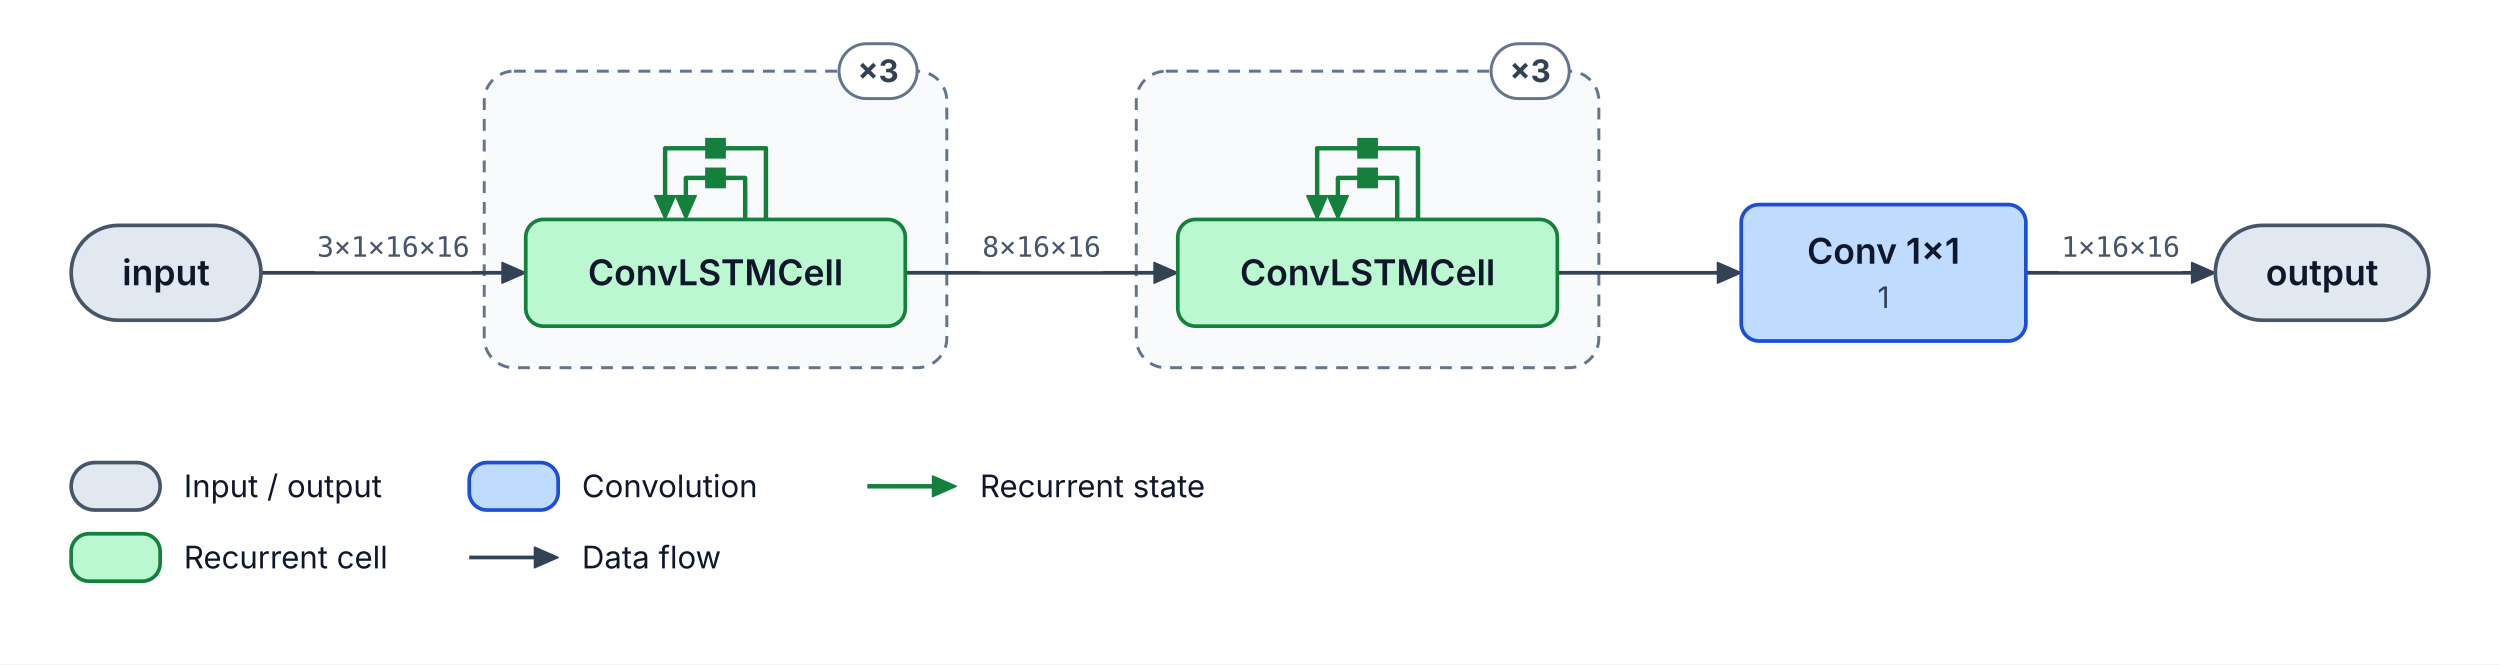
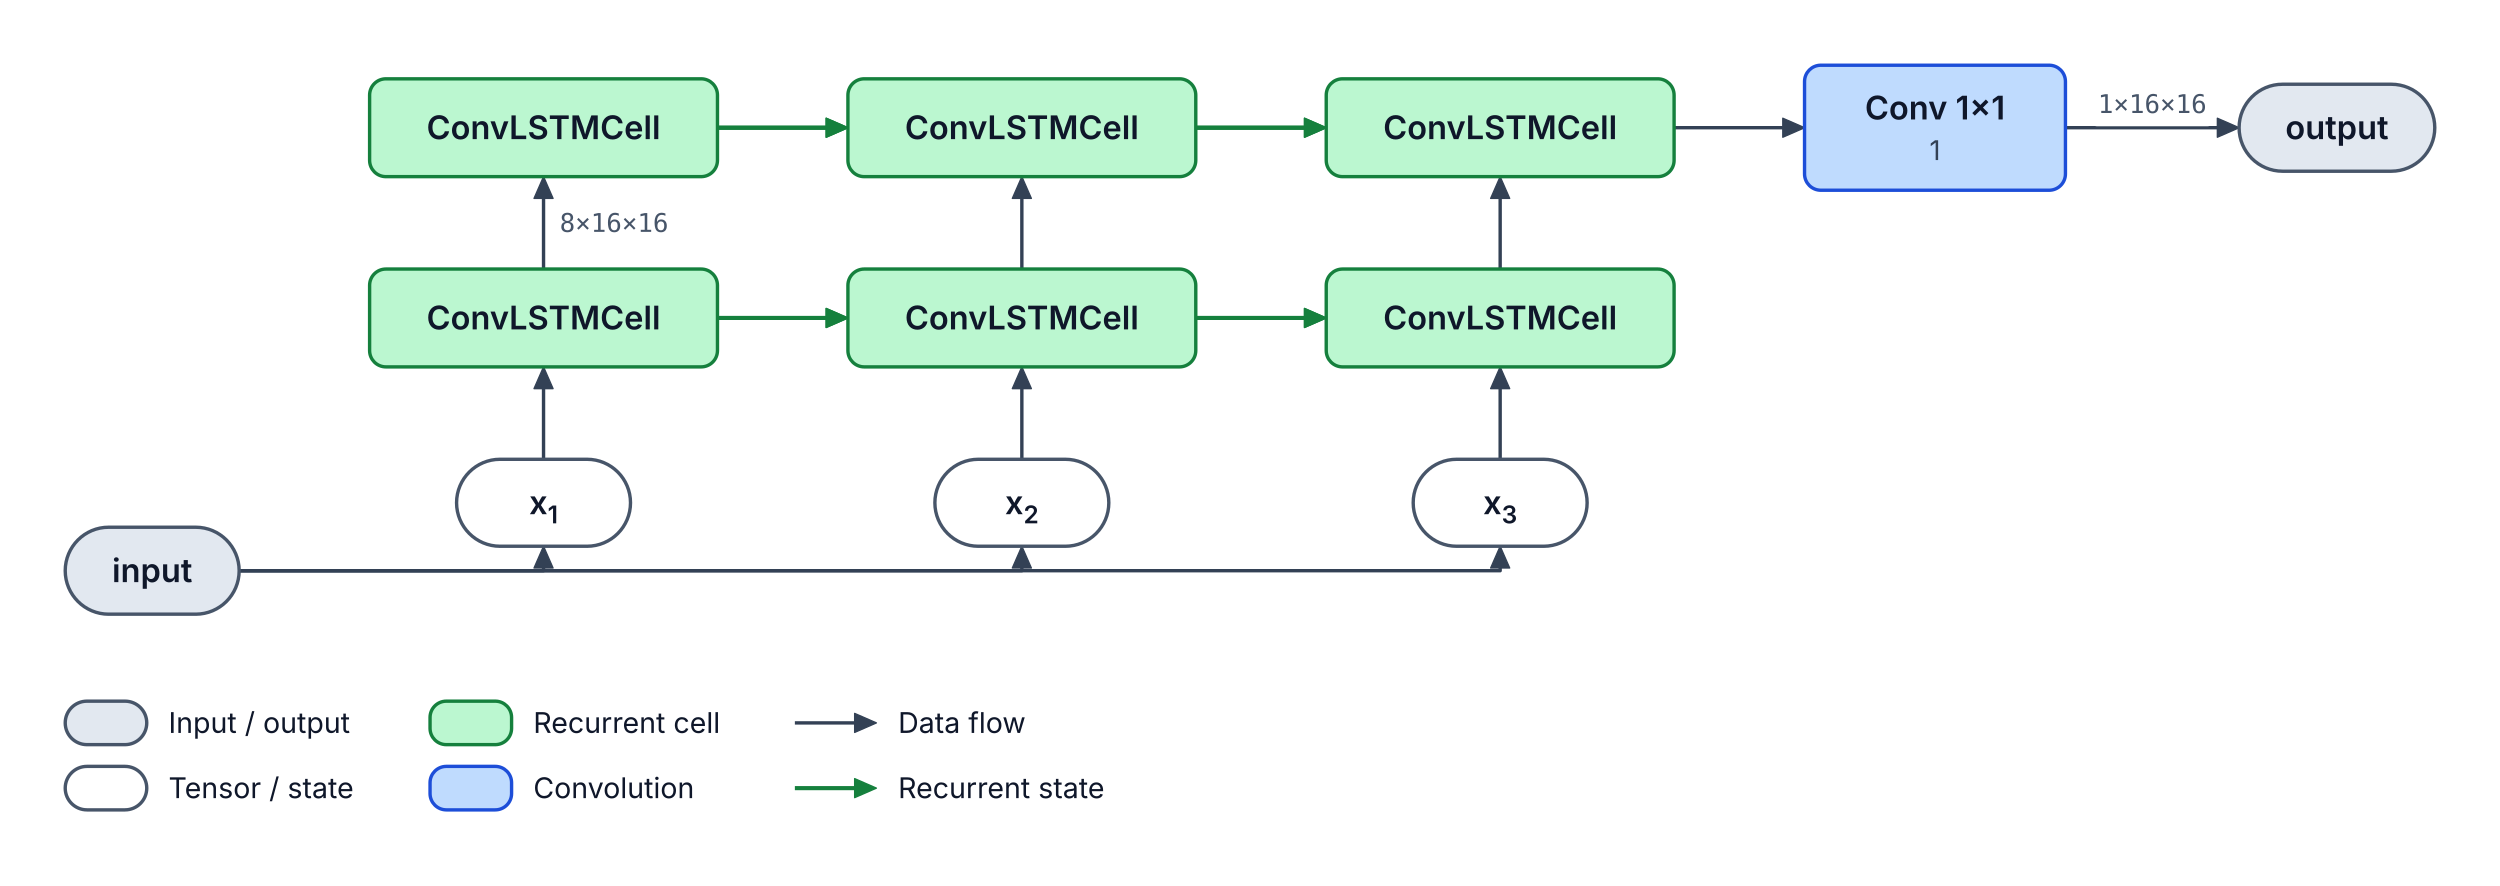
- <svg xmlns="http://www.w3.org/2000/svg" width="843.1" height="224" viewBox="0 0 843.1 224" role="img">
-   <rect x="0" y="0" width="843.1" height="224" fill="#ffffff" />
+ <svg xmlns="http://www.w3.org/2000/svg" width="919.9" height="326" viewBox="0 0 919.9 326" role="img">
+   <rect x="0" y="0" width="919.9" height="326" fill="#ffffff" />
  <g class="tg-groups">
-     <g class="tg-group" data-id="cells.0">
-       <rect x="163.3" y="24" width="156" height="100" rx="10" fill="#f8fafc" stroke="#64748b" stroke-width="1" stroke-linejoin="round" stroke-dasharray="4 3" />
-     </g>
-     <g class="tg-group" data-id="cells.1">
-       <rect x="383.2" y="24" width="156" height="100" rx="10" fill="#f8fafc" stroke="#64748b" stroke-width="1" stroke-linejoin="round" stroke-dasharray="4 3" />
-     </g>
  </g>
  <g class="tg-edges">
    <g class="tg-edge tg-edge-data">
-       <polyline points="88,92 170.1,92" fill="none" stroke="#334155" stroke-width="1.25" stroke-linejoin="round" />
-       <polygon points="177.3,92 169.3,95.5 169.3,88.5" fill="#334155" stroke="#334155" stroke-width="0.5" stroke-linejoin="round" />
+       <polyline points="200,99 200,72.2" fill="none" stroke="#334155" stroke-width="1.25" stroke-linejoin="round" />
+       <polygon points="200,65 203.5,73 196.5,73" fill="#334155" stroke="#334155" stroke-width="0.5" stroke-linejoin="round" />
+     </g>
+     <g class="tg-edge tg-edge-state">
+       <polyline points="264,117 304.8,117" fill="none" stroke="#15803d" stroke-width="1.5" stroke-linejoin="round" />
+       <polygon points="312,117 304,120.5 304,113.5" fill="#15803d" stroke="#15803d" stroke-width="0.5" stroke-linejoin="round" />
+     </g>
+     <g class="tg-edge tg-edge-state">
+       <polyline points="264,117 304.8,117" fill="none" stroke="#15803d" stroke-width="1.5" stroke-linejoin="round" />
+       <polygon points="312,117 304,120.5 304,113.5" fill="#15803d" stroke="#15803d" stroke-width="0.5" stroke-linejoin="round" />
    </g>
    <g class="tg-edge tg-edge-data">
-       <polyline points="305.3,92 390,92" fill="none" stroke="#334155" stroke-width="1.25" stroke-linejoin="round" />
-       <polygon points="397.2,92 389.2,95.5 389.2,88.5" fill="#334155" stroke="#334155" stroke-width="0.5" stroke-linejoin="round" />
+       <polyline points="376,99 376,72.2" fill="none" stroke="#334155" stroke-width="1.25" stroke-linejoin="round" />
+       <polygon points="376,65 379.5,73 372.5,73" fill="#334155" stroke="#334155" stroke-width="0.5" stroke-linejoin="round" />
+     </g>
+     <g class="tg-edge tg-edge-state">
+       <polyline points="264,47 304.8,47" fill="none" stroke="#15803d" stroke-width="1.5" stroke-linejoin="round" />
+       <polygon points="312,47 304,50.5 304,43.5" fill="#15803d" stroke="#15803d" stroke-width="0.5" stroke-linejoin="round" />
+     </g>
+     <g class="tg-edge tg-edge-state">
+       <polyline points="264,47 304.8,47" fill="none" stroke="#15803d" stroke-width="1.5" stroke-linejoin="round" />
+       <polygon points="312,47 304,50.5 304,43.5" fill="#15803d" stroke="#15803d" stroke-width="0.5" stroke-linejoin="round" />
+     </g>
+     <g class="tg-edge tg-edge-state">
+       <polyline points="440,117 480.8,117" fill="none" stroke="#15803d" stroke-width="1.5" stroke-linejoin="round" />
+       <polygon points="488,117 480,120.5 480,113.5" fill="#15803d" stroke="#15803d" stroke-width="0.5" stroke-linejoin="round" />
+     </g>
+     <g class="tg-edge tg-edge-state">
+       <polyline points="440,117 480.8,117" fill="none" stroke="#15803d" stroke-width="1.5" stroke-linejoin="round" />
+       <polygon points="488,117 480,120.5 480,113.5" fill="#15803d" stroke="#15803d" stroke-width="0.5" stroke-linejoin="round" />
    </g>
    <g class="tg-edge tg-edge-data">
-       <polyline points="525.2,92 580,92" fill="none" stroke="#334155" stroke-width="1.25" stroke-linejoin="round" />
-       <polygon points="587.2,92 579.2,95.5 579.2,88.5" fill="#334155" stroke="#334155" stroke-width="0.5" stroke-linejoin="round" />
+       <polyline points="552,99 552,72.2" fill="none" stroke="#334155" stroke-width="1.25" stroke-linejoin="round" />
+       <polygon points="552,65 555.5,73 548.5,73" fill="#334155" stroke="#334155" stroke-width="0.5" stroke-linejoin="round" />
+     </g>
+     <g class="tg-edge tg-edge-state">
+       <polyline points="440,47 480.8,47" fill="none" stroke="#15803d" stroke-width="1.5" stroke-linejoin="round" />
+       <polygon points="488,47 480,50.5 480,43.5" fill="#15803d" stroke="#15803d" stroke-width="0.5" stroke-linejoin="round" />
+     </g>
+     <g class="tg-edge tg-edge-state">
+       <polyline points="440,47 480.8,47" fill="none" stroke="#15803d" stroke-width="1.5" stroke-linejoin="round" />
+       <polygon points="488,47 480,50.5 480,43.5" fill="#15803d" stroke="#15803d" stroke-width="0.5" stroke-linejoin="round" />
    </g>
    <g class="tg-edge tg-edge-data">
-       <polyline points="683.2,92 739.9,92" fill="none" stroke="#334155" stroke-width="1.25" stroke-linejoin="round" />
-       <polygon points="747.1,92 739.1,95.5 739.1,88.5" fill="#334155" stroke="#334155" stroke-width="0.5" stroke-linejoin="round" />
+       <polyline points="200,169 200,142.2" fill="none" stroke="#334155" stroke-width="1.25" stroke-linejoin="round" />
+       <polygon points="200,135 203.5,143 196.5,143" fill="#334155" stroke="#334155" stroke-width="0.5" stroke-linejoin="round" />
+     </g>
+     <g class="tg-edge tg-edge-data">
+       <polyline points="376,169 376,142.2" fill="none" stroke="#334155" stroke-width="1.25" stroke-linejoin="round" />
+       <polygon points="376,135 379.5,143 372.5,143" fill="#334155" stroke="#334155" stroke-width="0.5" stroke-linejoin="round" />
+     </g>
+     <g class="tg-edge tg-edge-data">
+       <polyline points="552,169 552,142.2" fill="none" stroke="#334155" stroke-width="1.25" stroke-linejoin="round" />
+       <polygon points="552,135 555.5,143 548.5,143" fill="#334155" stroke="#334155" stroke-width="0.5" stroke-linejoin="round" />
+     </g>
+     <g class="tg-edge tg-edge-data">
+       <polyline points="616,47 656.8,47" fill="none" stroke="#334155" stroke-width="1.25" stroke-linejoin="round" />
+       <polygon points="664,47 656,50.5 656,43.5" fill="#334155" stroke="#334155" stroke-width="0.5" stroke-linejoin="round" />
+     </g>
+     <g class="tg-edge tg-edge-data">
+       <polyline points="760,47 816.7,47" fill="none" stroke="#334155" stroke-width="1.25" stroke-linejoin="round" />
+       <polygon points="823.9,47 815.9,50.5 815.9,43.5" fill="#334155" stroke="#334155" stroke-width="0.5" stroke-linejoin="round" />
+     </g>
+     <g class="tg-edge tg-edge-data">
+       <polyline points="88,210 136,210 200,210 200,208.2" fill="none" stroke="#334155" stroke-width="1.25" stroke-linejoin="round" />
+       <polygon points="200,201 203.5,209 196.5,209" fill="#334155" stroke="#334155" stroke-width="0.5" stroke-linejoin="round" />
+     </g>
+     <g class="tg-edge tg-edge-data">
+       <polyline points="88,210 136,210 376,210 376,208.2" fill="none" stroke="#334155" stroke-width="1.25" stroke-linejoin="round" />
+       <polygon points="376,201 379.5,209 372.5,209" fill="#334155" stroke="#334155" stroke-width="0.5" stroke-linejoin="round" />
+     </g>
+     <g class="tg-edge tg-edge-data">
+       <polyline points="88,210 136,210 552,210 552,208.2" fill="none" stroke="#334155" stroke-width="1.25" stroke-linejoin="round" />
+       <polygon points="552,201 555.5,209 548.5,209" fill="#334155" stroke="#334155" stroke-width="0.5" stroke-linejoin="round" />
+     </g>
+     <g class="tg-edge tg-edge-data">
+       <polyline points="292.48,266 315.28,266" fill="none" stroke="#334155" stroke-width="1.25" stroke-linejoin="round" />
+       <polygon points="322.48,266 314.48,269.5 314.48,262.5" fill="#334155" stroke="#334155" stroke-width="0.5" stroke-linejoin="round" />
    </g>
    <g class="tg-edge tg-edge-state">
-       <polyline points="251.3,74 251.3,60 231.3,60 231.3,66.8" fill="none" stroke="#15803d" stroke-width="1.5" stroke-linejoin="round" />
-       <polygon points="231.3,74 227.8,66 234.8,66" fill="#15803d" stroke="#15803d" stroke-width="0.5" stroke-linejoin="round" />
-       <rect x="237.8" y="56.5" width="7" height="7" fill="#15803d" />
-     </g>
-     <g class="tg-edge tg-edge-state">
-       <polyline points="258.3,74 258.3,50 224.3,50 224.3,66.8" fill="none" stroke="#15803d" stroke-width="1.5" stroke-linejoin="round" />
-       <polygon points="224.3,74 220.8,66 227.8,66" fill="#15803d" stroke="#15803d" stroke-width="0.5" stroke-linejoin="round" />
-       <rect x="237.8" y="46.5" width="7" height="7" fill="#15803d" />
-     </g>
-     <g class="tg-edge tg-edge-state">
-       <polyline points="471.2,74 471.2,60 451.2,60 451.2,66.8" fill="none" stroke="#15803d" stroke-width="1.5" stroke-linejoin="round" />
-       <polygon points="451.2,74 447.7,66 454.7,66" fill="#15803d" stroke="#15803d" stroke-width="0.5" stroke-linejoin="round" />
-       <rect x="457.7" y="56.5" width="7" height="7" fill="#15803d" />
-     </g>
-     <g class="tg-edge tg-edge-state">
-       <polyline points="478.2,74 478.2,50 444.2,50 444.2,66.8" fill="none" stroke="#15803d" stroke-width="1.5" stroke-linejoin="round" />
-       <polygon points="444.2,74 440.7,66 447.7,66" fill="#15803d" stroke="#15803d" stroke-width="0.5" stroke-linejoin="round" />
-       <rect x="457.7" y="46.5" width="7" height="7" fill="#15803d" />
-     </g>
-     <g class="tg-edge tg-edge-data">
-       <polyline points="158.24,188 181.04,188" fill="none" stroke="#334155" stroke-width="1.25" stroke-linejoin="round" />
-       <polygon points="188.24,188 180.24,191.5 180.24,184.5" fill="#334155" stroke="#334155" stroke-width="0.5" stroke-linejoin="round" />
-     </g>
-     <g class="tg-edge tg-edge-state">
-       <polyline points="292.48,164 315.28,164" fill="none" stroke="#15803d" stroke-width="1.5" stroke-linejoin="round" />
-       <polygon points="322.48,164 314.48,167.5 314.48,160.5" fill="#15803d" stroke="#15803d" stroke-width="0.5" stroke-linejoin="round" />
+       <polyline points="292.48,290 315.28,290" fill="none" stroke="#15803d" stroke-width="1.5" stroke-linejoin="round" />
+       <polygon points="322.48,290 314.48,293.5 314.48,286.5" fill="#15803d" stroke="#15803d" stroke-width="0.5" stroke-linejoin="round" />
    </g>
  </g>
  <g class="tg-nodes">
    <g class="tg-node tg-io" data-id="n0">
-       <rect x="24" y="76" width="64" height="32" rx="16" fill="#e2e8f0" stroke="#475569" stroke-width="1.25" stroke-linejoin="round" />
-       <text x="56" y="96.2" font-family="'Inter', 'Helvetica Neue', 'Helvetica', 'Arial', 'DejaVu Sans', sans-serif" font-size="12" font-weight="600" text-anchor="middle" fill="#0f172a">input</text>
+       <rect x="24" y="194" width="64" height="32" rx="16" fill="#e2e8f0" stroke="#475569" stroke-width="1.25" stroke-linejoin="round" />
+       <text x="56" y="214.2" font-family="'Inter', 'Helvetica Neue', 'Helvetica', 'Arial', 'DejaVu Sans', sans-serif" font-size="12" font-weight="600" text-anchor="middle" fill="#0f172a">input</text>
+     </g>
+     <g class="tg-node tg-tensor" data-id="unrolled:0.in.0">
+       <rect x="168" y="169" width="64" height="32" rx="16" fill="#ffffff" stroke="#475569" stroke-width="1.25" stroke-linejoin="round" />
+       <text x="200" y="189.2" font-family="'Inter', 'Helvetica Neue', 'Helvetica', 'Arial', 'DejaVu Sans', sans-serif" font-size="12" font-weight="600" text-anchor="middle" fill="#0f172a">x<tspan dy="3.36" font-size="9">1</tspan>
+       </text>
+     </g>
+     <g class="tg-node tg-tensor" data-id="unrolled:0.in.1">
+       <rect x="344" y="169" width="64" height="32" rx="16" fill="#ffffff" stroke="#475569" stroke-width="1.25" stroke-linejoin="round" />
+       <text x="376" y="189.2" font-family="'Inter', 'Helvetica Neue', 'Helvetica', 'Arial', 'DejaVu Sans', sans-serif" font-size="12" font-weight="600" text-anchor="middle" fill="#0f172a">x<tspan dy="3.36" font-size="9">2</tspan>
+       </text>
+     </g>
+     <g class="tg-node tg-tensor" data-id="unrolled:0.in.2">
+       <rect x="520" y="169" width="64" height="32" rx="16" fill="#ffffff" stroke="#475569" stroke-width="1.25" stroke-linejoin="round" />
+       <text x="552" y="189.2" font-family="'Inter', 'Helvetica Neue', 'Helvetica', 'Arial', 'DejaVu Sans', sans-serif" font-size="12" font-weight="600" text-anchor="middle" fill="#0f172a">x<tspan dy="3.36" font-size="9">3</tspan>
+       </text>
    </g>
    <g class="tg-node tg-recurrent" data-id="&lt;cells.0&gt;">
-       <rect x="177.3" y="74" width="128" height="36" rx="6" fill="#bbf7d0" stroke="#15803d" stroke-width="1.25" stroke-linejoin="round" />
-       <text x="241.3" y="96.2" font-family="'Inter', 'Helvetica Neue', 'Helvetica', 'Arial', 'DejaVu Sans', sans-serif" font-size="12" font-weight="600" text-anchor="middle" fill="#0f172a">ConvLSTMCell</text>
+       <rect x="136" y="99" width="128" height="36" rx="6" fill="#bbf7d0" stroke="#15803d" stroke-width="1.25" stroke-linejoin="round" />
+       <text x="200" y="121.2" font-family="'Inter', 'Helvetica Neue', 'Helvetica', 'Arial', 'DejaVu Sans', sans-serif" font-size="12" font-weight="600" text-anchor="middle" fill="#0f172a">ConvLSTMCell</text>
    </g>
    <g class="tg-node tg-recurrent" data-id="&lt;cells.1&gt;">
-       <rect x="397.2" y="74" width="128" height="36" rx="6" fill="#bbf7d0" stroke="#15803d" stroke-width="1.25" stroke-linejoin="round" />
-       <text x="461.2" y="96.2" font-family="'Inter', 'Helvetica Neue', 'Helvetica', 'Arial', 'DejaVu Sans', sans-serif" font-size="12" font-weight="600" text-anchor="middle" fill="#0f172a">ConvLSTMCell</text>
+       <rect x="136" y="29" width="128" height="36" rx="6" fill="#bbf7d0" stroke="#15803d" stroke-width="1.25" stroke-linejoin="round" />
+       <text x="200" y="51.2" font-family="'Inter', 'Helvetica Neue', 'Helvetica', 'Arial', 'DejaVu Sans', sans-serif" font-size="12" font-weight="600" text-anchor="middle" fill="#0f172a">ConvLSTMCell</text>
+     </g>
+     <g class="tg-node tg-recurrent" data-id="&lt;cells.0#1&gt;">
+       <rect x="312" y="99" width="128" height="36" rx="6" fill="#bbf7d0" stroke="#15803d" stroke-width="1.25" stroke-linejoin="round" />
+       <text x="376" y="121.2" font-family="'Inter', 'Helvetica Neue', 'Helvetica', 'Arial', 'DejaVu Sans', sans-serif" font-size="12" font-weight="600" text-anchor="middle" fill="#0f172a">ConvLSTMCell</text>
+     </g>
+     <g class="tg-node tg-recurrent" data-id="&lt;cells.1#1&gt;">
+       <rect x="312" y="29" width="128" height="36" rx="6" fill="#bbf7d0" stroke="#15803d" stroke-width="1.25" stroke-linejoin="round" />
+       <text x="376" y="51.2" font-family="'Inter', 'Helvetica Neue', 'Helvetica', 'Arial', 'DejaVu Sans', sans-serif" font-size="12" font-weight="600" text-anchor="middle" fill="#0f172a">ConvLSTMCell</text>
+     </g>
+     <g class="tg-node tg-recurrent" data-id="&lt;cells.0#2&gt;">
+       <rect x="488" y="99" width="128" height="36" rx="6" fill="#bbf7d0" stroke="#15803d" stroke-width="1.25" stroke-linejoin="round" />
+       <text x="552" y="121.2" font-family="'Inter', 'Helvetica Neue', 'Helvetica', 'Arial', 'DejaVu Sans', sans-serif" font-size="12" font-weight="600" text-anchor="middle" fill="#0f172a">ConvLSTMCell</text>
+     </g>
+     <g class="tg-node tg-recurrent" data-id="&lt;cells.1#2&gt;">
+       <rect x="488" y="29" width="128" height="36" rx="6" fill="#bbf7d0" stroke="#15803d" stroke-width="1.25" stroke-linejoin="round" />
+       <text x="552" y="51.2" font-family="'Inter', 'Helvetica Neue', 'Helvetica', 'Arial', 'DejaVu Sans', sans-serif" font-size="12" font-weight="600" text-anchor="middle" fill="#0f172a">ConvLSTMCell</text>
    </g>
    <g class="tg-node tg-conv" data-id="n80">
-       <rect x="587.2" y="69" width="96" height="46" rx="6" fill="#bfdbfe" stroke="#1d4ed8" stroke-width="1.25" stroke-linejoin="round" />
-       <text x="635.2" y="88.95" font-family="'Inter', 'Helvetica Neue', 'Helvetica', 'Arial', 'DejaVu Sans', sans-serif" font-size="12" font-weight="600" text-anchor="middle" fill="#0f172a">Conv 1×1</text>
-       <text x="635.2" y="103.9" font-family="'Inter', 'Helvetica Neue', 'Helvetica', 'Arial', 'DejaVu Sans', sans-serif" font-size="10" text-anchor="middle" fill="#334155">1</text>
+       <rect x="664" y="24" width="96" height="46" rx="6" fill="#bfdbfe" stroke="#1d4ed8" stroke-width="1.25" stroke-linejoin="round" />
+       <text x="712" y="43.95" font-family="'Inter', 'Helvetica Neue', 'Helvetica', 'Arial', 'DejaVu Sans', sans-serif" font-size="12" font-weight="600" text-anchor="middle" fill="#0f172a">Conv 1×1</text>
+       <text x="712" y="58.9" font-family="'Inter', 'Helvetica Neue', 'Helvetica', 'Arial', 'DejaVu Sans', sans-serif" font-size="10" text-anchor="middle" fill="#334155">1</text>
    </g>
    <g class="tg-node tg-io" data-id="n81">
-       <rect x="747.1" y="76" width="72" height="32" rx="16" fill="#e2e8f0" stroke="#475569" stroke-width="1.25" stroke-linejoin="round" />
-       <text x="783.1" y="96.2" font-family="'Inter', 'Helvetica Neue', 'Helvetica', 'Arial', 'DejaVu Sans', sans-serif" font-size="12" font-weight="600" text-anchor="middle" fill="#0f172a">output</text>
+       <rect x="823.9" y="31" width="72" height="32" rx="16" fill="#e2e8f0" stroke="#475569" stroke-width="1.25" stroke-linejoin="round" />
+       <text x="859.9" y="51.2" font-family="'Inter', 'Helvetica Neue', 'Helvetica', 'Arial', 'DejaVu Sans', sans-serif" font-size="12" font-weight="600" text-anchor="middle" fill="#0f172a">output</text>
    </g>
    <g class="tg-node tg-io" data-id="legend:0:io">
-       <rect x="24" y="156" width="30" height="16" rx="8" fill="#e2e8f0" stroke="#475569" stroke-width="1.25" stroke-linejoin="round" />
+       <rect x="24" y="258" width="30" height="16" rx="8" fill="#e2e8f0" stroke="#475569" stroke-width="1.25" stroke-linejoin="round" />
    </g>
-     <g class="tg-node tg-recurrent" data-id="legend:1:recurrent">
-       <rect x="24" y="180" width="30" height="16" rx="6" fill="#bbf7d0" stroke="#15803d" stroke-width="1.25" stroke-linejoin="round" />
+     <g class="tg-node tg-tensor" data-id="legend:1:tensor">
+       <rect x="24" y="282" width="30" height="16" rx="8" fill="#ffffff" stroke="#475569" stroke-width="1.25" stroke-linejoin="round" />
    </g>
-     <g class="tg-node tg-conv" data-id="legend:2:conv">
-       <rect x="158.24" y="156" width="30" height="16" rx="6" fill="#bfdbfe" stroke="#1d4ed8" stroke-width="1.25" stroke-linejoin="round" />
+     <g class="tg-node tg-recurrent" data-id="legend:2:recurrent">
+       <rect x="158.24" y="258" width="30" height="16" rx="6" fill="#bbf7d0" stroke="#15803d" stroke-width="1.25" stroke-linejoin="round" />
+     </g>
+     <g class="tg-node tg-conv" data-id="legend:3:conv">
+       <rect x="158.24" y="282" width="30" height="16" rx="6" fill="#bfdbfe" stroke="#1d4ed8" stroke-width="1.25" stroke-linejoin="round" />
    </g>
  </g>
  <g class="tg-labels">
-     <rect x="282.95" y="14.75" width="26.35" height="18.5" rx="9.25" fill="#ffffff" stroke="#64748b" stroke-width="1" stroke-linejoin="round" />
-     <text x="296.12" y="27.68" font-family="'Inter', 'Helvetica Neue', 'Helvetica', 'Arial', 'DejaVu Sans', sans-serif" font-size="10.5" font-weight="700" text-anchor="middle" fill="#334155">×3</text>
-     <rect x="502.85" y="14.75" width="26.35" height="18.5" rx="9.25" fill="#ffffff" stroke="#64748b" stroke-width="1" stroke-linejoin="round" />
-     <text x="516.02" y="27.68" font-family="'Inter', 'Helvetica Neue', 'Helvetica', 'Arial', 'DejaVu Sans', sans-serif" font-size="10.5" font-weight="700" text-anchor="middle" fill="#334155">×3</text>
-     <rect x="104.5" y="75.05" width="56.3" height="16.4" rx="2" fill="#ffffff" />
-     <text x="132.65" y="86.58" font-family="'JetBrains Mono', 'SF Mono', 'Menlo', 'Consolas', 'DejaVu Sans Mono', monospace" font-size="9.5" text-anchor="middle" fill="#475569">3×1×16×16</text>
-     <rect x="328.8" y="75.05" width="44.9" height="16.4" rx="2" fill="#ffffff" />
-     <text x="351.25" y="86.58" font-family="'JetBrains Mono', 'SF Mono', 'Menlo', 'Consolas', 'DejaVu Sans Mono', monospace" font-size="9.5" text-anchor="middle" fill="#475569">8×16×16</text>
-     <rect x="692.7" y="75.05" width="44.9" height="16.4" rx="2" fill="#ffffff" />
-     <text x="715.15" y="86.58" font-family="'JetBrains Mono', 'SF Mono', 'Menlo', 'Consolas', 'DejaVu Sans Mono', monospace" font-size="9.5" text-anchor="middle" fill="#475569">1×16×16</text>
-     <text x="62" y="167.68" font-family="'Inter', 'Helvetica Neue', 'Helvetica', 'Arial', 'DejaVu Sans', sans-serif" font-size="10.5" fill="#0f172a">Input / output</text>
-     <text x="62" y="191.68" font-family="'Inter', 'Helvetica Neue', 'Helvetica', 'Arial', 'DejaVu Sans', sans-serif" font-size="10.5" fill="#0f172a">Recurrent cell</text>
-     <text x="196.24" y="167.68" font-family="'Inter', 'Helvetica Neue', 'Helvetica', 'Arial', 'DejaVu Sans', sans-serif" font-size="10.5" fill="#0f172a">Convolution</text>
-     <text x="196.24" y="191.68" font-family="'Inter', 'Helvetica Neue', 'Helvetica', 'Arial', 'DejaVu Sans', sans-serif" font-size="10.5" fill="#0f172a">Data flow</text>
-     <text x="330.48" y="167.68" font-family="'Inter', 'Helvetica Neue', 'Helvetica', 'Arial', 'DejaVu Sans', sans-serif" font-size="10.5" fill="#0f172a">Recurrent state</text>
+     <rect x="203.5" y="73.8" width="44.9" height="16.4" rx="2" fill="#ffffff" />
+     <text x="225.95" y="85.33" font-family="'JetBrains Mono', 'SF Mono', 'Menlo', 'Consolas', 'DejaVu Sans Mono', monospace" font-size="9.5" text-anchor="middle" fill="#475569">8×16×16</text>
+     <rect x="769.5" y="30.05" width="44.9" height="16.4" rx="2" fill="#ffffff" />
+     <text x="791.95" y="41.58" font-family="'JetBrains Mono', 'SF Mono', 'Menlo', 'Consolas', 'DejaVu Sans Mono', monospace" font-size="9.5" text-anchor="middle" fill="#475569">1×16×16</text>
+     <text x="62" y="269.68" font-family="'Inter', 'Helvetica Neue', 'Helvetica', 'Arial', 'DejaVu Sans', sans-serif" font-size="10.5" fill="#0f172a">Input / output</text>
+     <text x="62" y="293.68" font-family="'Inter', 'Helvetica Neue', 'Helvetica', 'Arial', 'DejaVu Sans', sans-serif" font-size="10.5" fill="#0f172a">Tensor / state</text>
+     <text x="196.24" y="269.68" font-family="'Inter', 'Helvetica Neue', 'Helvetica', 'Arial', 'DejaVu Sans', sans-serif" font-size="10.5" fill="#0f172a">Recurrent cell</text>
+     <text x="196.24" y="293.68" font-family="'Inter', 'Helvetica Neue', 'Helvetica', 'Arial', 'DejaVu Sans', sans-serif" font-size="10.5" fill="#0f172a">Convolution</text>
+     <text x="330.48" y="269.68" font-family="'Inter', 'Helvetica Neue', 'Helvetica', 'Arial', 'DejaVu Sans', sans-serif" font-size="10.5" fill="#0f172a">Data flow</text>
+     <text x="330.48" y="293.68" font-family="'Inter', 'Helvetica Neue', 'Helvetica', 'Arial', 'DejaVu Sans', sans-serif" font-size="10.5" fill="#0f172a">Recurrent state</text>
  </g>
</svg>
